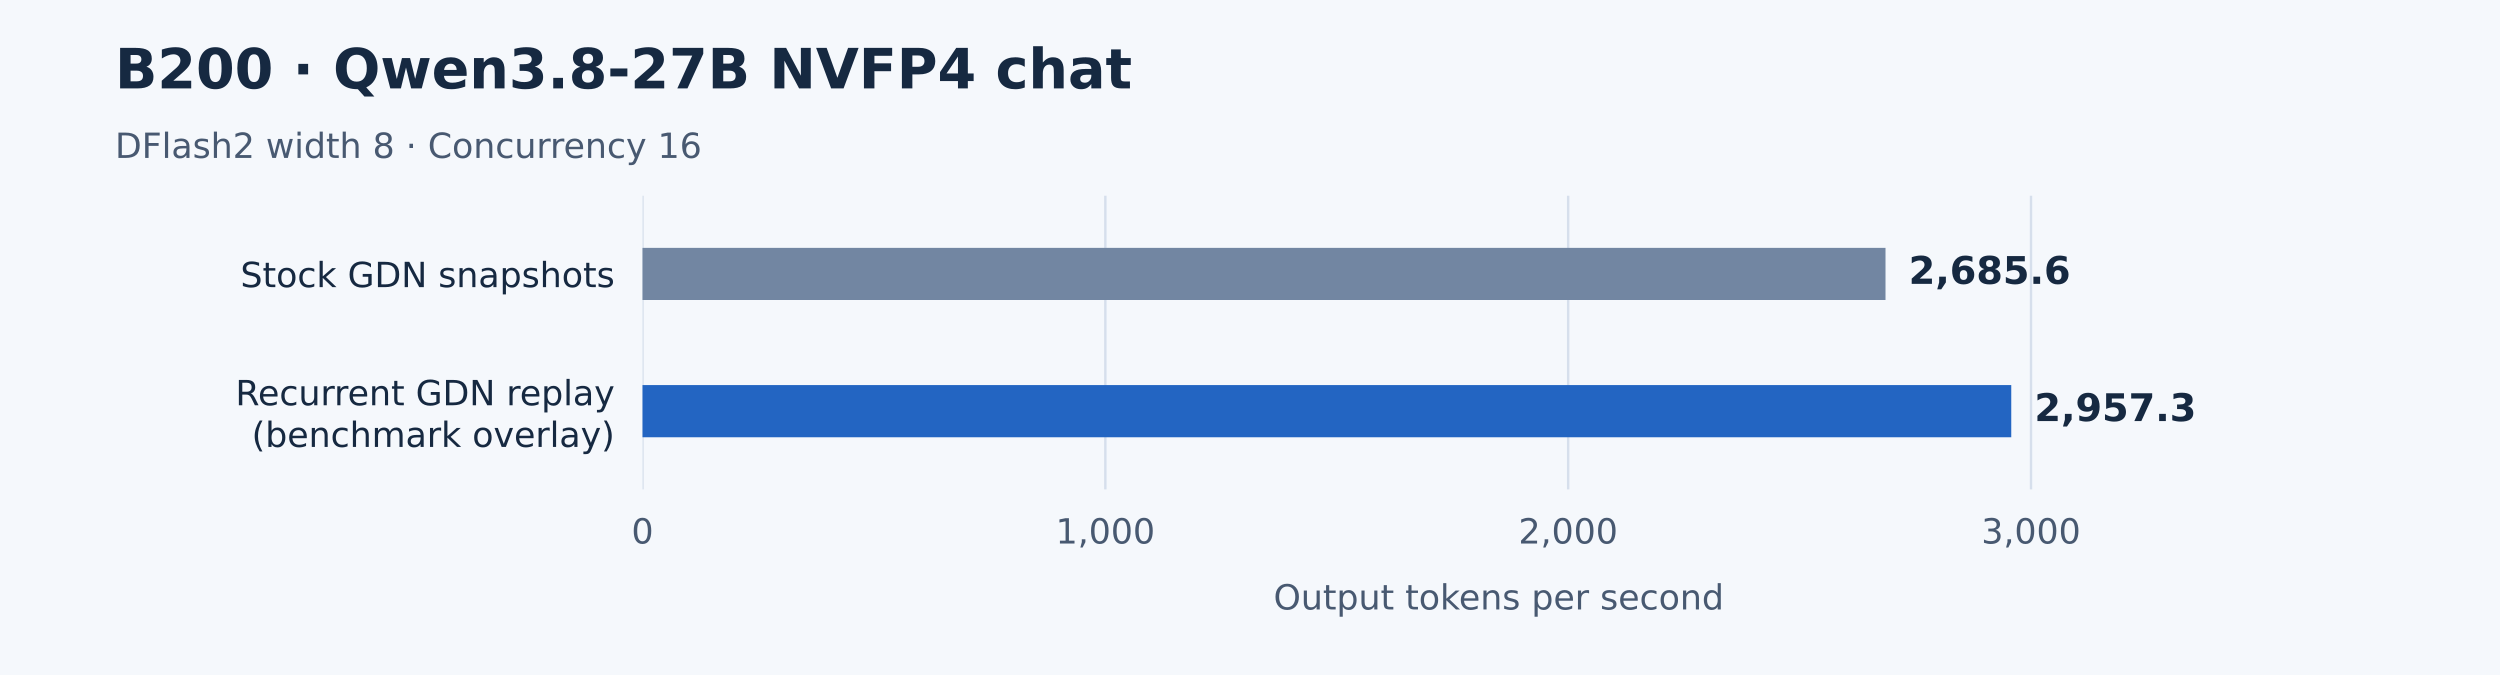
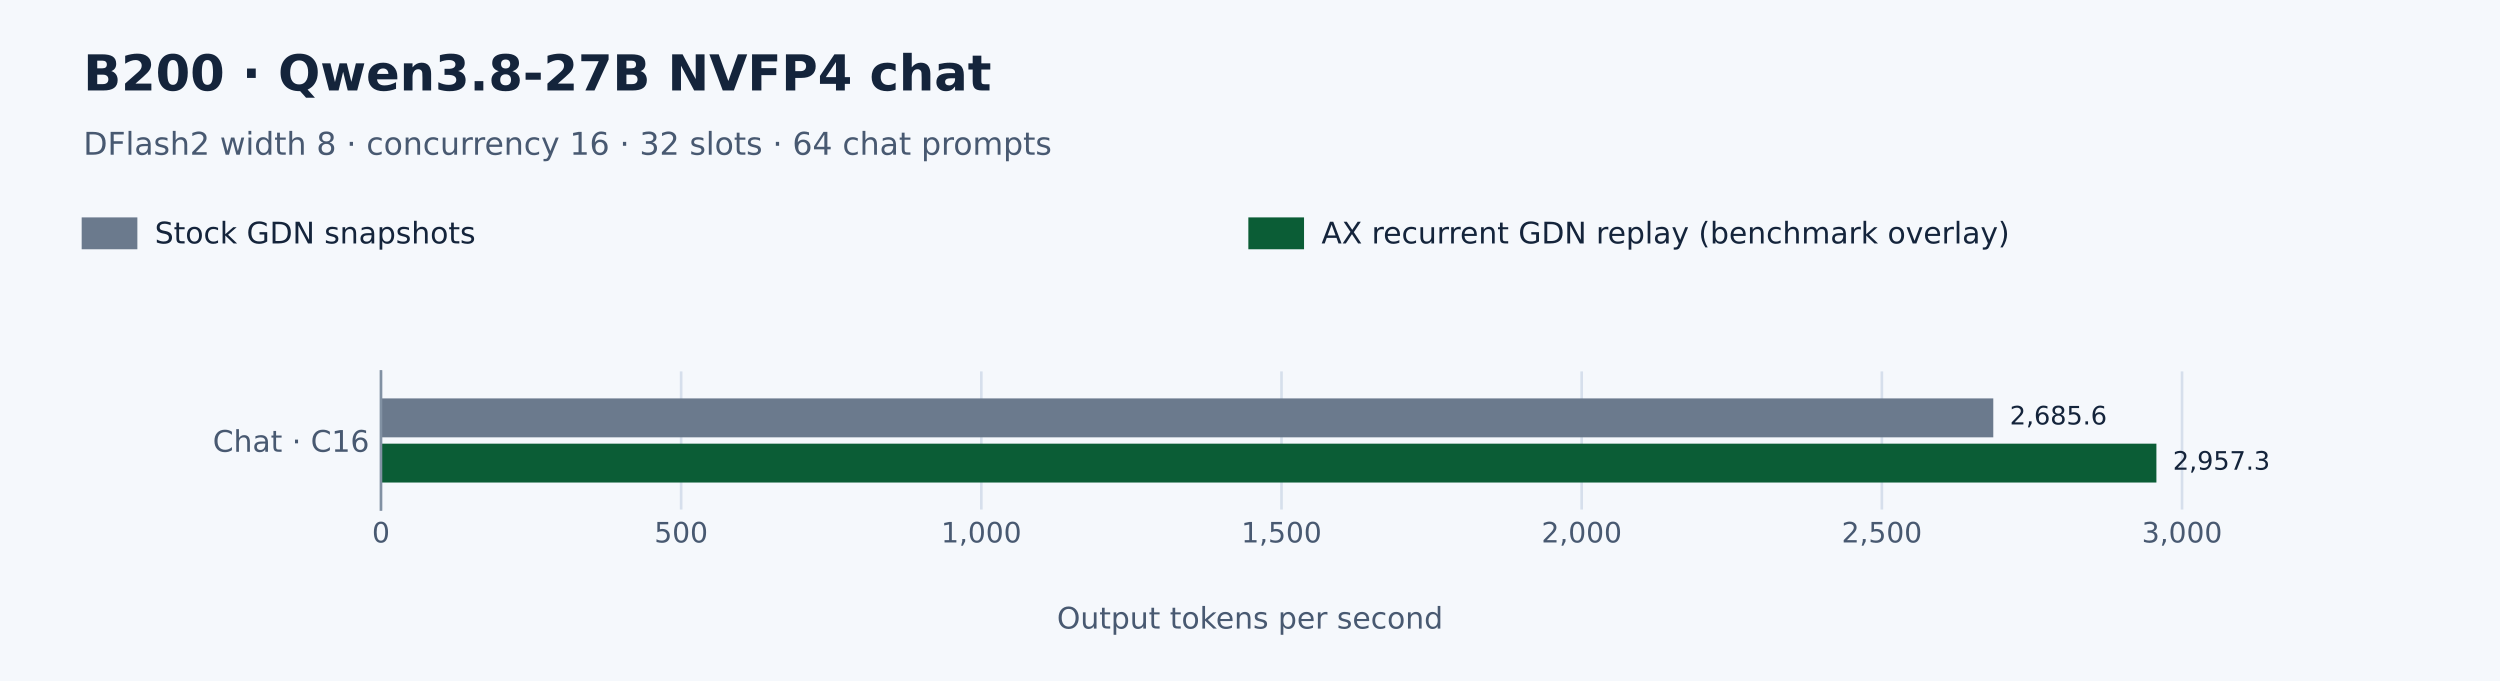
- <svg xmlns="http://www.w3.org/2000/svg" width="720pt" height="194.4pt" viewBox="0 0 720 194.4" version="1.1">
+ <svg xmlns="http://www.w3.org/2000/svg" width="756pt" height="205.92pt" viewBox="0 0 756 205.92" version="1.1">
  <defs>
    <style type="text/css">*{stroke-linejoin: round; stroke-linecap: butt}</style>
  </defs>
  <g id="figure_1">
    <g id="patch_1">
-       <path d="M 0 194.4 L 720 194.4 L 720 0 L 0 0 z " style="fill: #f5f8fc" />
+       <path d="M 0 205.92  L 756 205.92  L 756 0  L 0 0  z " style="fill: #f5f8fc" />
    </g>
    <g id="axes_1">
      <g id="patch_2">
-         <path d="M 185.04 140.94 L 678.24 140.94 L 678.24 56.376 L 185.04 56.376 z " style="fill: #f5f8fc" />
+         <path d="M 115.2 154.08  L 738 154.08  L 738 112.32  L 115.2 112.32  z " style="fill: #f5f8fc" />
      </g>
      <g id="matplotlib.axis_1">
        <g id="xtick_1">
          <g id="line2d_1">
-             <path d="M 185.04 140.94 L 185.04 56.376 " clip-path="url(#p8b0a5c238f)" style="fill: none; stroke: #d6dfec; stroke-width: 0.7; stroke-linecap: square" />
+             <path d="M 115.2 154.08  L 115.2 112.32  " clip-path="url(#pc33a0223a2)" style="fill: none; stroke: #d6dfec; stroke-width: 0.8; stroke-linecap: square" />
          </g>
          <g id="line2d_2" />
          <g id="text_1">
-             <text style="font-size: 10px; font-family: 'DejaVu Sans'; text-anchor: middle; fill: #485971" x="185.04" y="156.538" transform="rotate(-0 185.04 156.5377)">0</text>
+             <text style="font-size: 8.5px; font-family: 'DejaVu Sans', 'Helvetica Neue', Helvetica, Arial, sans-serif; text-anchor: middle; fill: #485971" x="115.2" y="164.038" transform="rotate(-0 115.2 164.038)">0</text>
          </g>
        </g>
        <g id="xtick_2">
          <g id="line2d_3">
-             <path d="M 318.337 140.94 L 318.337 56.376 " clip-path="url(#p8b0a5c238f)" style="fill: none; stroke: #d6dfec; stroke-width: 0.7; stroke-linecap: square" />
+             <path d="M 205.975 154.08  L 205.975 112.32  " clip-path="url(#pc33a0223a2)" style="fill: none; stroke: #d6dfec; stroke-width: 0.8; stroke-linecap: square" />
          </g>
          <g id="line2d_4" />
          <g id="text_2">
-             <text style="font-size: 10px; font-family: 'DejaVu Sans'; text-anchor: middle; fill: #485971" x="318.337" y="156.538" transform="rotate(-0 318.3373 156.5377)">1,000</text>
+             <text style="font-size: 8.5px; font-family: 'DejaVu Sans', 'Helvetica Neue', Helvetica, Arial, sans-serif; text-anchor: middle; fill: #485971" x="205.975" y="164.038" transform="rotate(-0 205.9748 164.038)">500</text>
          </g>
        </g>
        <g id="xtick_3">
          <g id="line2d_5">
-             <path d="M 451.635 140.94 L 451.635 56.376 " clip-path="url(#p8b0a5c238f)" style="fill: none; stroke: #d6dfec; stroke-width: 0.7; stroke-linecap: square" />
+             <path d="M 296.75 154.08  L 296.75 112.32  " clip-path="url(#pc33a0223a2)" style="fill: none; stroke: #d6dfec; stroke-width: 0.8; stroke-linecap: square" />
          </g>
          <g id="line2d_6" />
          <g id="text_3">
-             <text style="font-size: 10px; font-family: 'DejaVu Sans'; text-anchor: middle; fill: #485971" x="451.635" y="156.538" transform="rotate(-0 451.6346 156.5377)">2,000</text>
+             <text style="font-size: 8.5px; font-family: 'DejaVu Sans', 'Helvetica Neue', Helvetica, Arial, sans-serif; text-anchor: middle; fill: #485971" x="296.75" y="164.038" transform="rotate(-0 296.7496 164.038)">1,000</text>
          </g>
        </g>
        <g id="xtick_4">
          <g id="line2d_7">
-             <path d="M 584.932 140.94 L 584.932 56.376 " clip-path="url(#p8b0a5c238f)" style="fill: none; stroke: #d6dfec; stroke-width: 0.7; stroke-linecap: square" />
+             <path d="M 387.524 154.08  L 387.524 112.32  " clip-path="url(#pc33a0223a2)" style="fill: none; stroke: #d6dfec; stroke-width: 0.8; stroke-linecap: square" />
          </g>
          <g id="line2d_8" />
          <g id="text_4">
-             <text style="font-size: 10px; font-family: 'DejaVu Sans'; text-anchor: middle; fill: #485971" x="584.932" y="156.538" transform="rotate(-0 584.9319 156.5377)">3,000</text>
+             <text style="font-size: 8.5px; font-family: 'DejaVu Sans', 'Helvetica Neue', Helvetica, Arial, sans-serif; text-anchor: middle; fill: #485971" x="387.524" y="164.038" transform="rotate(-0 387.5244 164.038)">1,500</text>
          </g>
        </g>
-         <g id="text_5">
-           <text style="font-size: 10px; font-family: 'DejaVu Sans'; text-anchor: middle; fill: #485971" x="431.64" y="175.538" transform="rotate(-0 431.64 175.5384)">Output tokens per second</text>
+         <g id="xtick_5">
+           <g id="line2d_9">
+             <path d="M 478.299 154.08  L 478.299 112.32  " clip-path="url(#pc33a0223a2)" style="fill: none; stroke: #d6dfec; stroke-width: 0.8; stroke-linecap: square" />
+           </g>
+           <g id="line2d_10" />
+           <g id="text_5">
+             <text style="font-size: 8.5px; font-family: 'DejaVu Sans', 'Helvetica Neue', Helvetica, Arial, sans-serif; text-anchor: middle; fill: #485971" x="478.299" y="164.038" transform="rotate(-0 478.2991 164.038)">2,000</text>
+           </g>
+         </g>
+         <g id="xtick_6">
+           <g id="line2d_11">
+             <path d="M 569.074 154.08  L 569.074 112.32  " clip-path="url(#pc33a0223a2)" style="fill: none; stroke: #d6dfec; stroke-width: 0.8; stroke-linecap: square" />
+           </g>
+           <g id="line2d_12" />
+           <g id="text_6">
+             <text style="font-size: 8.5px; font-family: 'DejaVu Sans', 'Helvetica Neue', Helvetica, Arial, sans-serif; text-anchor: middle; fill: #485971" x="569.074" y="164.038" transform="rotate(-0 569.0739 164.038)">2,500</text>
+           </g>
+         </g>
+         <g id="xtick_7">
+           <g id="line2d_13">
+             <path d="M 659.849 154.08  L 659.849 112.32  " clip-path="url(#pc33a0223a2)" style="fill: none; stroke: #d6dfec; stroke-width: 0.8; stroke-linecap: square" />
+           </g>
+           <g id="line2d_14" />
+           <g id="text_7">
+             <text style="font-size: 8.5px; font-family: 'DejaVu Sans', 'Helvetica Neue', Helvetica, Arial, sans-serif; text-anchor: middle; fill: #485971" x="659.849" y="164.038" transform="rotate(-0 659.8487 164.038)">3,000</text>
+           </g>
        </g>
      </g>
      <g id="matplotlib.axis_2">
        <g id="ytick_1">
-           <g id="line2d_9" />
-           <g id="text_6">
-             <text style="font-size: 10px; font-family: 'DejaVu Sans'; text-anchor: end; fill: #162941" x="177.04" y="82.699" transform="rotate(-0 177.04 82.69928)">Stock GDN snapshots</text>
-           </g>
-         </g>
-         <g id="ytick_2">
-           <g id="line2d_10" />
-           <g id="text_7">
-             <text style="font-size: 10px; font-family: 'DejaVu Sans'; fill: #162941" transform="translate(67.81031 116.7143)">Recurrent GDN replay</text>
-             <text style="font-size: 10px; font-family: 'DejaVu Sans'; fill: #162941" transform="translate(72.48687 128.717)">(benchmark overlay)</text>
+           <g id="line2d_15" />
+           <g id="text_8">
+             <text style="font-size: 9px; font-family: 'DejaVu Sans', 'Helvetica Neue', Helvetica, Arial, sans-serif; text-anchor: end; fill: #485971" x="111.7" y="136.619" transform="rotate(-0 111.7 136.6193)">Chat · C16</text>
          </g>
        </g>
      </g>
      <g id="patch_3">
-         <path d="M 185.04 71.392 L 543.029 71.392 L 543.029 86.408 L 185.04 86.408 z " clip-path="url(#p8b0a5c238f)" style="fill: #7286a2" />
+         <path d="M 115.2 120.478  L 602.77 120.478  L 602.77 132.242  L 115.2 132.242  z " clip-path="url(#pc33a0223a2)" style="fill: #6b7a8d" />
      </g>
      <g id="patch_4">
-         <path d="M 185.04 110.908 L 579.242 110.908 L 579.242 125.924 L 185.04 125.924 z " clip-path="url(#p8b0a5c238f)" style="fill: #2365c2" />
+         <path d="M 115.2 134.158  L 652.097 134.158  L 652.097 145.922  L 115.2 145.922  z " clip-path="url(#pc33a0223a2)" style="fill: #0b5d36" />
      </g>
-       <g id="text_8">
-         <text style="font-weight: 700; font-size: 11px; font-family: 'DejaVu Sans'; text-anchor: start; fill: #162941" x="549.694" y="81.757" transform="rotate(-0 549.694 81.75748)">2,685.6</text>
+       <g id="patch_5">
+         <path d="M 115.2 154.08  L 115.2 112.32  " style="fill: none; stroke: #8191a3; stroke-width: 0.8; stroke-linejoin: miter; stroke-linecap: square" />
      </g>
      <g id="text_9">
-         <text style="font-weight: 700; font-size: 11px; font-family: 'DejaVu Sans'; text-anchor: start; fill: #162941" x="585.907" y="121.273" transform="rotate(-0 585.907 121.2734)">2,957.3</text>
+         <text style="font-size: 7.7px; font-family: 'DejaVu Sans', 'Helvetica Neue', Helvetica, Arial, sans-serif; text-anchor: start; fill: #14243b" x="607.752" y="128.36" transform="rotate(-0 607.7519 128.3602)">2,685.6</text>
+       </g>
+       <g id="text_10">
+         <text style="font-size: 7.7px; font-family: 'DejaVu Sans', 'Helvetica Neue', Helvetica, Arial, sans-serif; text-anchor: start; fill: #14243b" x="657.079" y="142.04" transform="rotate(-0 657.079 142.0402)">2,957.3</text>
      </g>
    </g>
-     <g id="text_10">
-       <text style="font-weight: 700; font-size: 16px; font-family: 'DejaVu Sans'; text-anchor: start; fill: #162941" x="33.12" y="25.466" transform="rotate(-0 33.12 25.4664)">B200 · Qwen3.8-27B NVFP4 chat</text>
+     <g id="patch_6">
+       <path d="M 25.2 74.88  L 41.04 74.88  L 41.04 66.24  L 25.2 66.24  z " style="fill: #6b7a8d; stroke: #6b7a8d; stroke-linejoin: miter" />
+     </g>
+     <g id="patch_7">
+       <path d="M 378 74.88  L 393.84 74.88  L 393.84 66.24  L 378 66.24  z " style="fill: #0b5d36; stroke: #0b5d36; stroke-linejoin: miter" />
    </g>
    <g id="text_11">
-       <text style="font-size: 10px; font-family: 'DejaVu Sans'; text-anchor: start; fill: #485971" x="33.12" y="45.49" transform="rotate(-0 33.12 45.4896)">DFlash2 width 8 · Concurrency 16</text>
+       <text style="font-weight: 700; font-size: 15px; font-family: 'DejaVu Sans', 'Helvetica Neue', Helvetica, Arial, sans-serif; text-anchor: start; fill: #14243b" x="25.2" y="27.36" transform="rotate(-0 25.2 27.36)">B200 · Qwen3.8-27B NVFP4 chat</text>
+     </g>
+     <g id="text_12">
+       <text style="font-size: 9.5px; font-family: 'DejaVu Sans', 'Helvetica Neue', Helvetica, Arial, sans-serif; text-anchor: start; fill: #485971" x="25.2" y="46.8" transform="rotate(-0 25.2 46.8)">DFlash2 width 8 · concurrency 16 · 32 slots · 64 chat prompts</text>
+     </g>
+     <g id="text_13">
+       <text style="font-size: 9px; font-family: 'DejaVu Sans', 'Helvetica Neue', Helvetica, Arial, sans-serif; text-anchor: start; fill: #14243b" x="46.8" y="73.618" transform="rotate(-0 46.8 73.61824)">Stock GDN snapshots</text>
+     </g>
+     <g id="text_14">
+       <text style="font-size: 9px; font-family: 'DejaVu Sans', 'Helvetica Neue', Helvetica, Arial, sans-serif; text-anchor: start; fill: #14243b" x="399.6" y="73.618" transform="rotate(-0 399.6 73.61824)">AX recurrent GDN replay (benchmark overlay)</text>
+     </g>
+     <g id="text_15">
+       <text style="font-size: 9px; font-family: 'DejaVu Sans', 'Helvetica Neue', Helvetica, Arial, sans-serif; text-anchor: middle; fill: #485971" x="378" y="190.08" transform="rotate(-0 378 190.08)">Output tokens per second</text>
    </g>
  </g>
  <defs>
-     <clipPath id="p8b0a5c238f">
-       <rect x="185.04" y="56.376" width="493.2" height="84.564" />
+     <clipPath id="pc33a0223a2">
+       <rect x="115.2" y="112.32" width="622.8" height="41.76" />
    </clipPath>
  </defs>
</svg>
